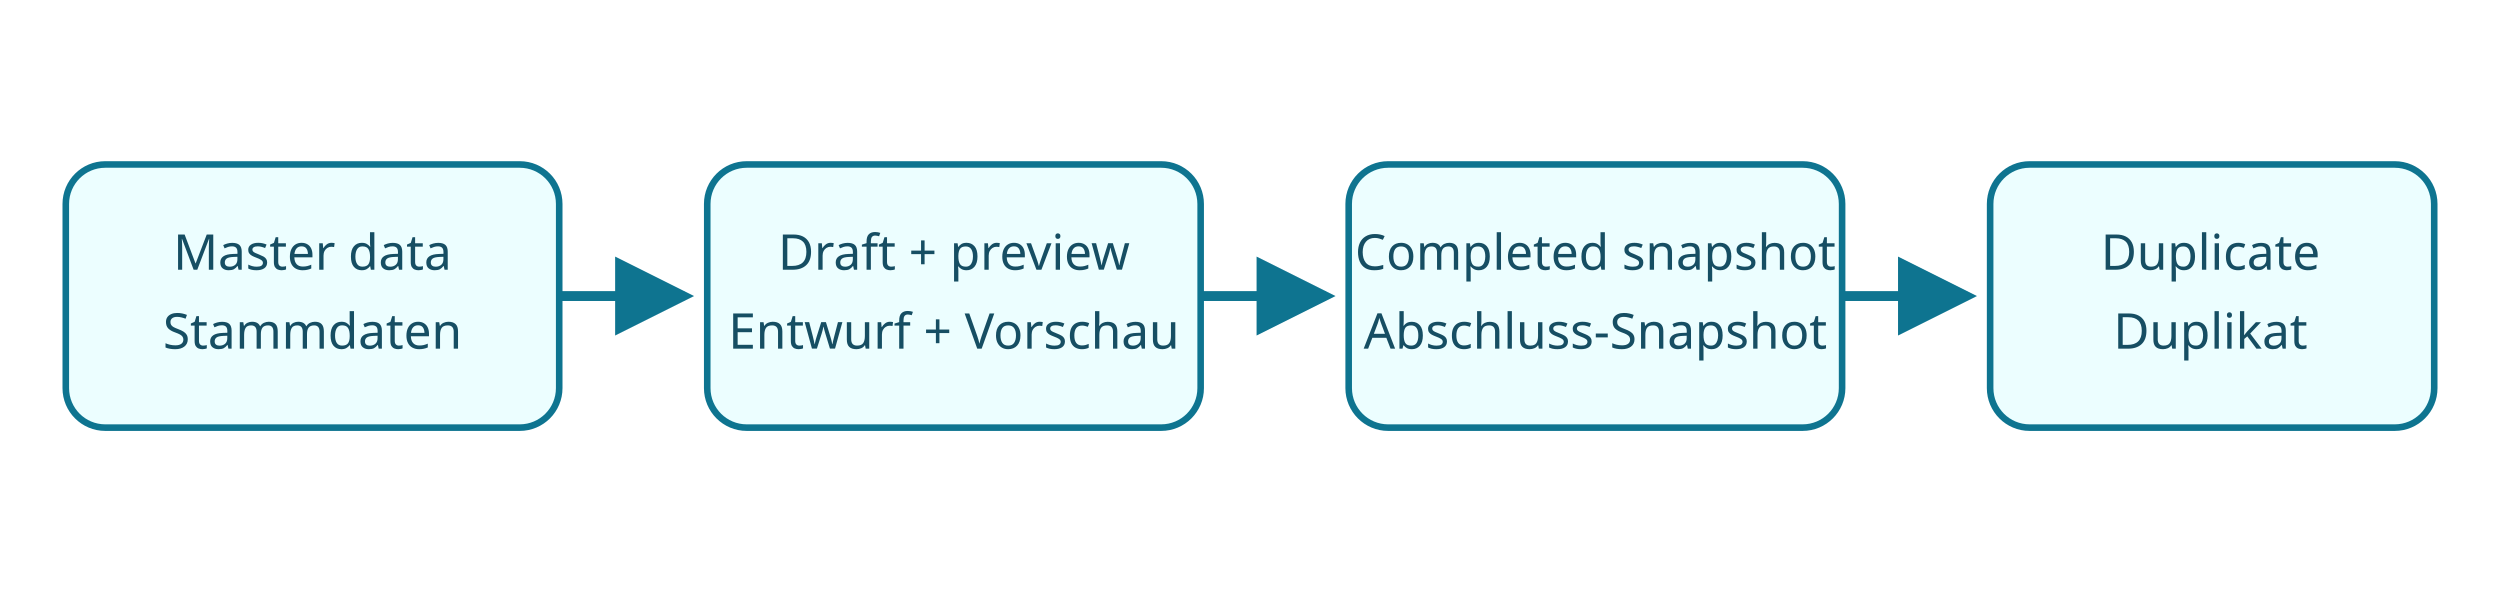
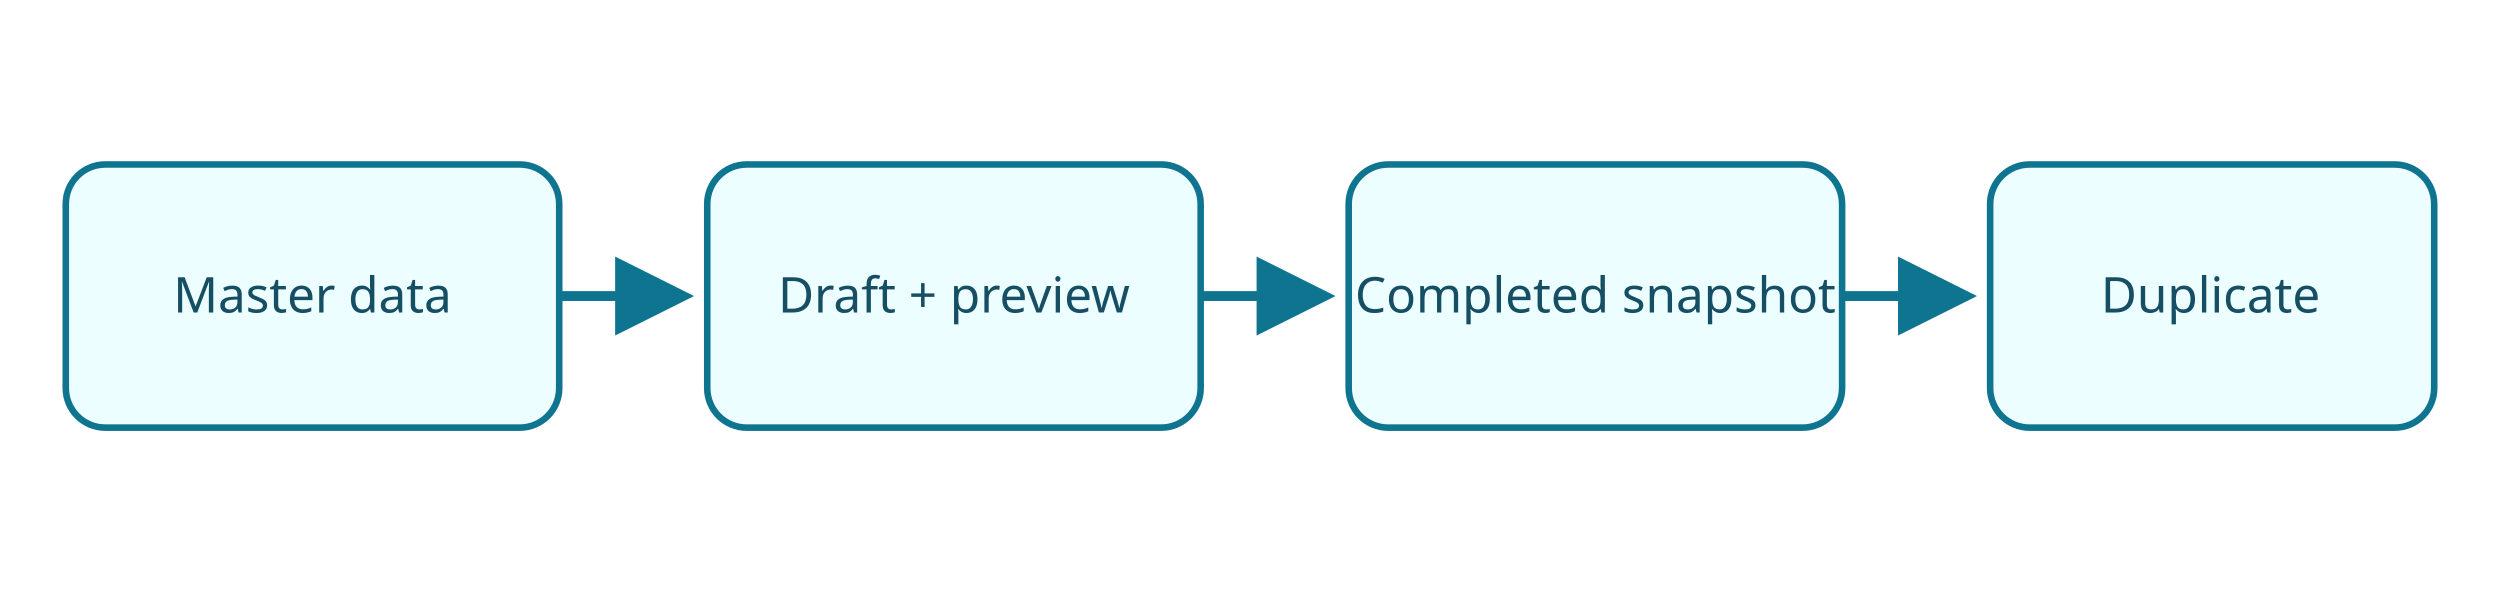
<svg xmlns="http://www.w3.org/2000/svg" viewBox="0 0 760 180" role="img" aria-labelledby="title desc">
  <defs>
    <marker id="arrow" markerWidth="8" markerHeight="8" refX="7" refY="4" orient="auto">
      <path d="M0 0 8 4 0 8Z" fill="#0e7490" />
    </marker>
  </defs>
  <g font-family="system-ui,sans-serif" font-size="15" text-anchor="middle">
    <g fill="#ecfeff" stroke="#0e7490" stroke-width="2">
      <rect x="20" y="50" width="150" height="80" rx="12" />
      <rect x="215" y="50" width="150" height="80" rx="12" />
      <rect x="410" y="50" width="150" height="80" rx="12" />
      <rect x="605" y="50" width="135" height="80" rx="12" />
    </g>
    <g fill="#164e63">
-       <text x="95" y="82">Master data</text>
-       <text x="95" y="106">Stammdaten</text>
-       <text x="290" y="82">Draft + preview</text>
-       <text x="290" y="106">Entwurf + Vorschau</text>
-       <text x="485" y="82">Completed snapshot</text>
-       <text x="485" y="106">Abschluss-Snapshot</text>
-       <text x="672" y="82">Duplicate</text>
-       <text x="672" y="106">Duplikat</text>
+       <text x="95" y="95">Master data</text>
+       <text x="290" y="95">Draft + preview</text>
+       <text x="485" y="95">Completed snapshot</text>
+       <text x="672" y="95">Duplicate</text>
    </g>
    <g stroke="#0e7490" stroke-width="3" marker-end="url(#arrow)">
      <path d="M170 90h38" />
      <path d="M365 90h38" />
      <path d="M560 90h38" />
    </g>
  </g>
</svg>
